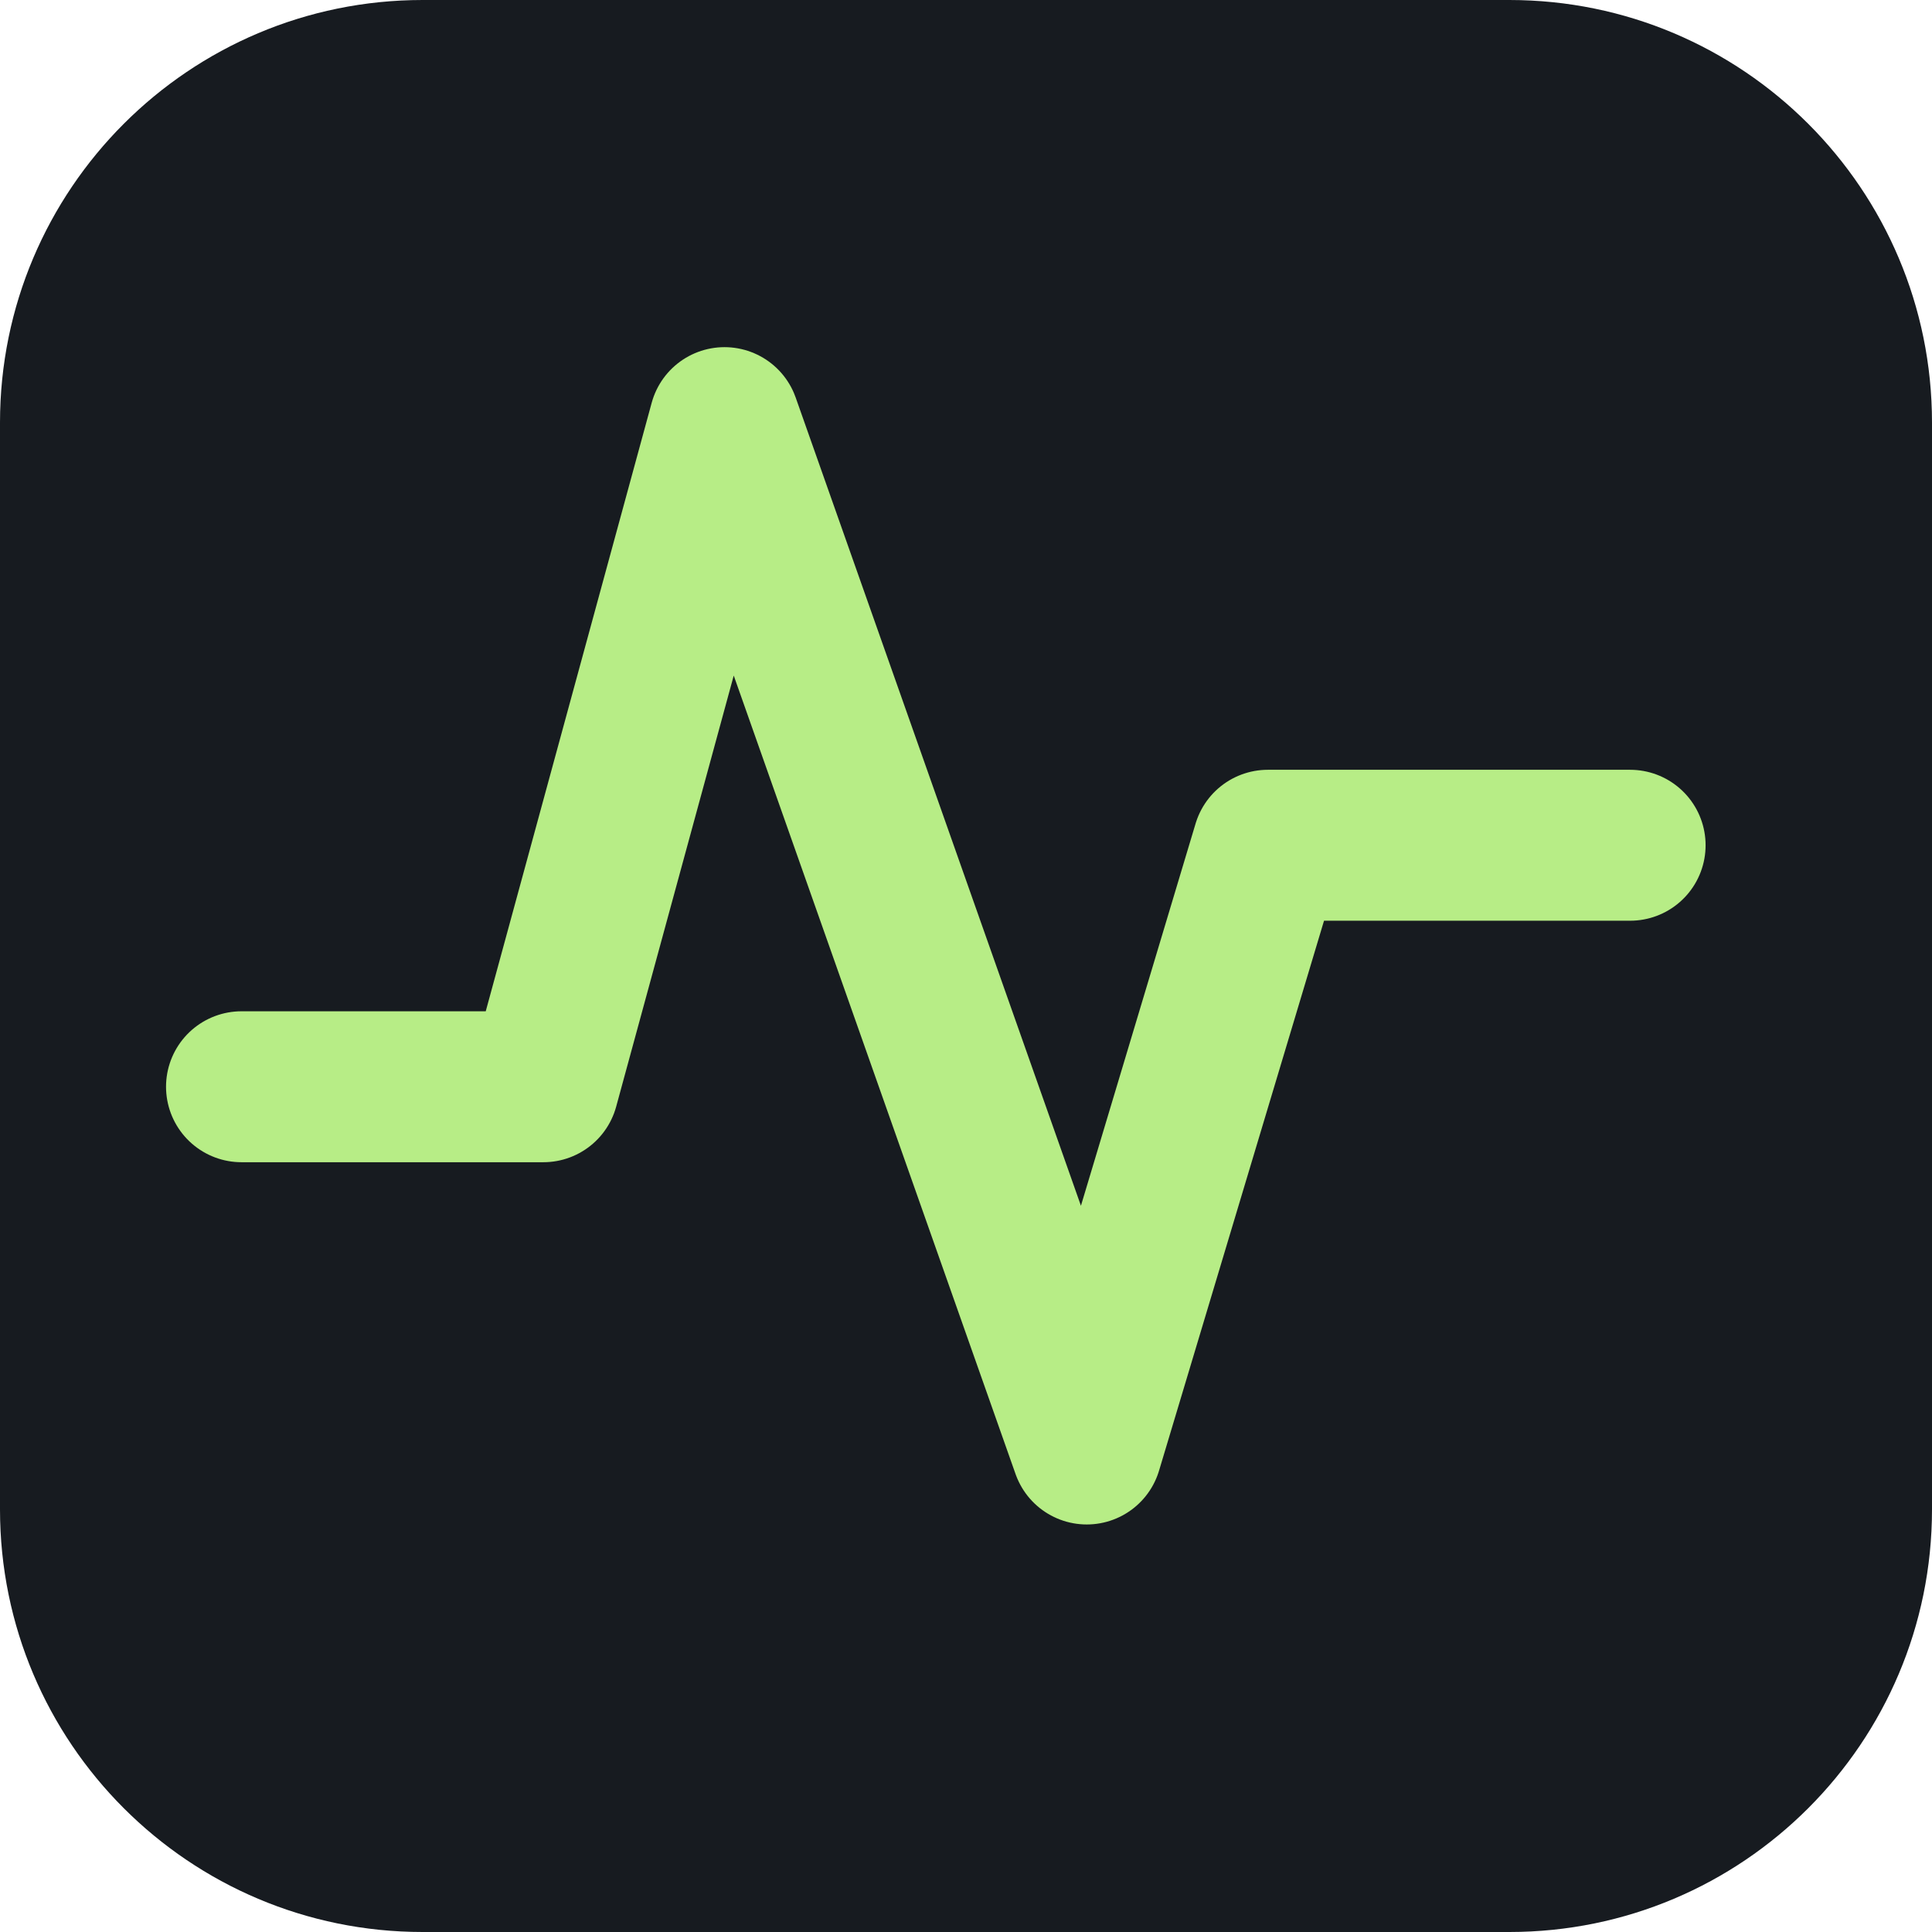
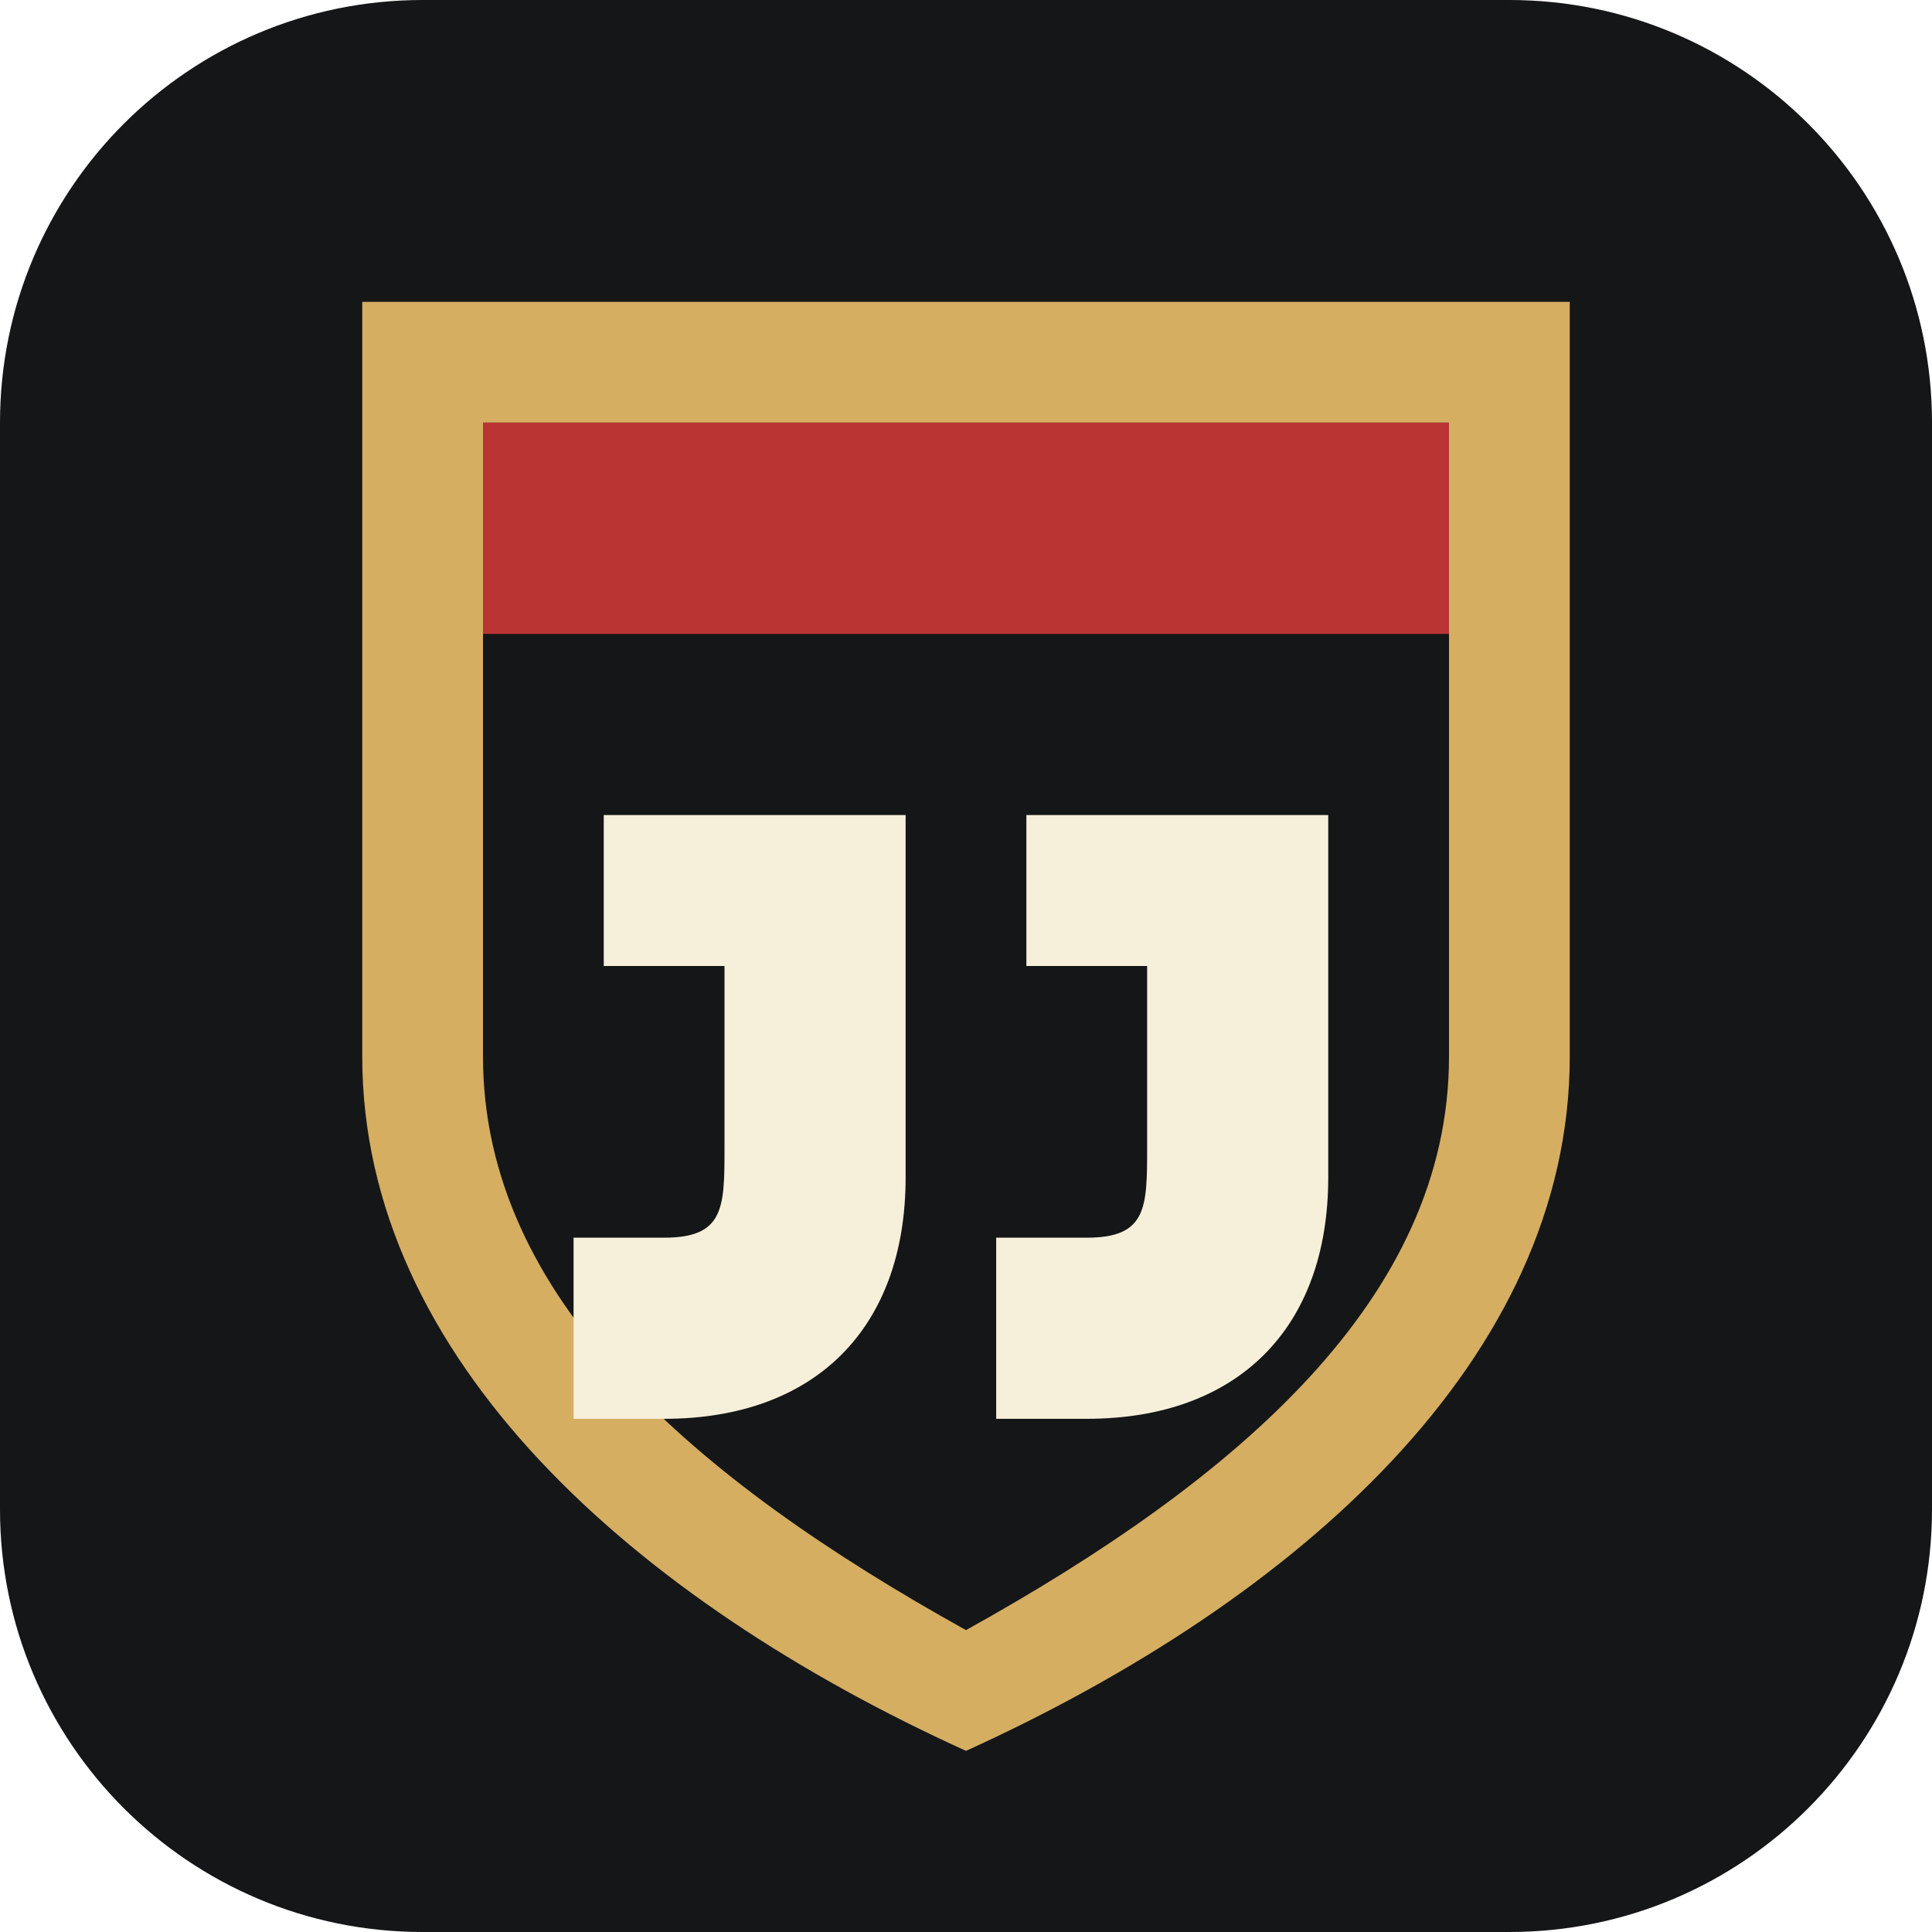
- <svg xmlns="http://www.w3.org/2000/svg" viewBox="0 0 32 32">
-   <rect width="32" height="32" rx="7" fill="#171b20" />
-   <path d="M4 18h5l3-11 6 17 3-10h6" fill="none" stroke="#b7ed86" stroke-width="2.5" stroke-linecap="round" stroke-linejoin="round" />
+ <svg xmlns="http://www.w3.org/2000/svg" viewBox="0 0 64 64">
+   <rect width="64" height="64" rx="14" fill="#151617" />
+   <path d="M12 10h40v25c0 10-9 18-20 23-11-5-20-13-20-23Z" fill="#d5ae62" />
+   <path d="M16 14h32v21c0 8-7 14-16 19-9-5-16-11-16-19Z" fill="#151617" />
+   <path d="M16 14h32v7H16Z" fill="#ba3434" />
+   <path d="M20 27h10v12c0 5-3 8-8 8h-3v-6h3c2 0 2-1 2-3v-6h-4Zm14 0h10v12c0 5-3 8-8 8h-3v-6h3c2 0 2-1 2-3v-6h-4Z" fill="#f6efda" />
</svg>
